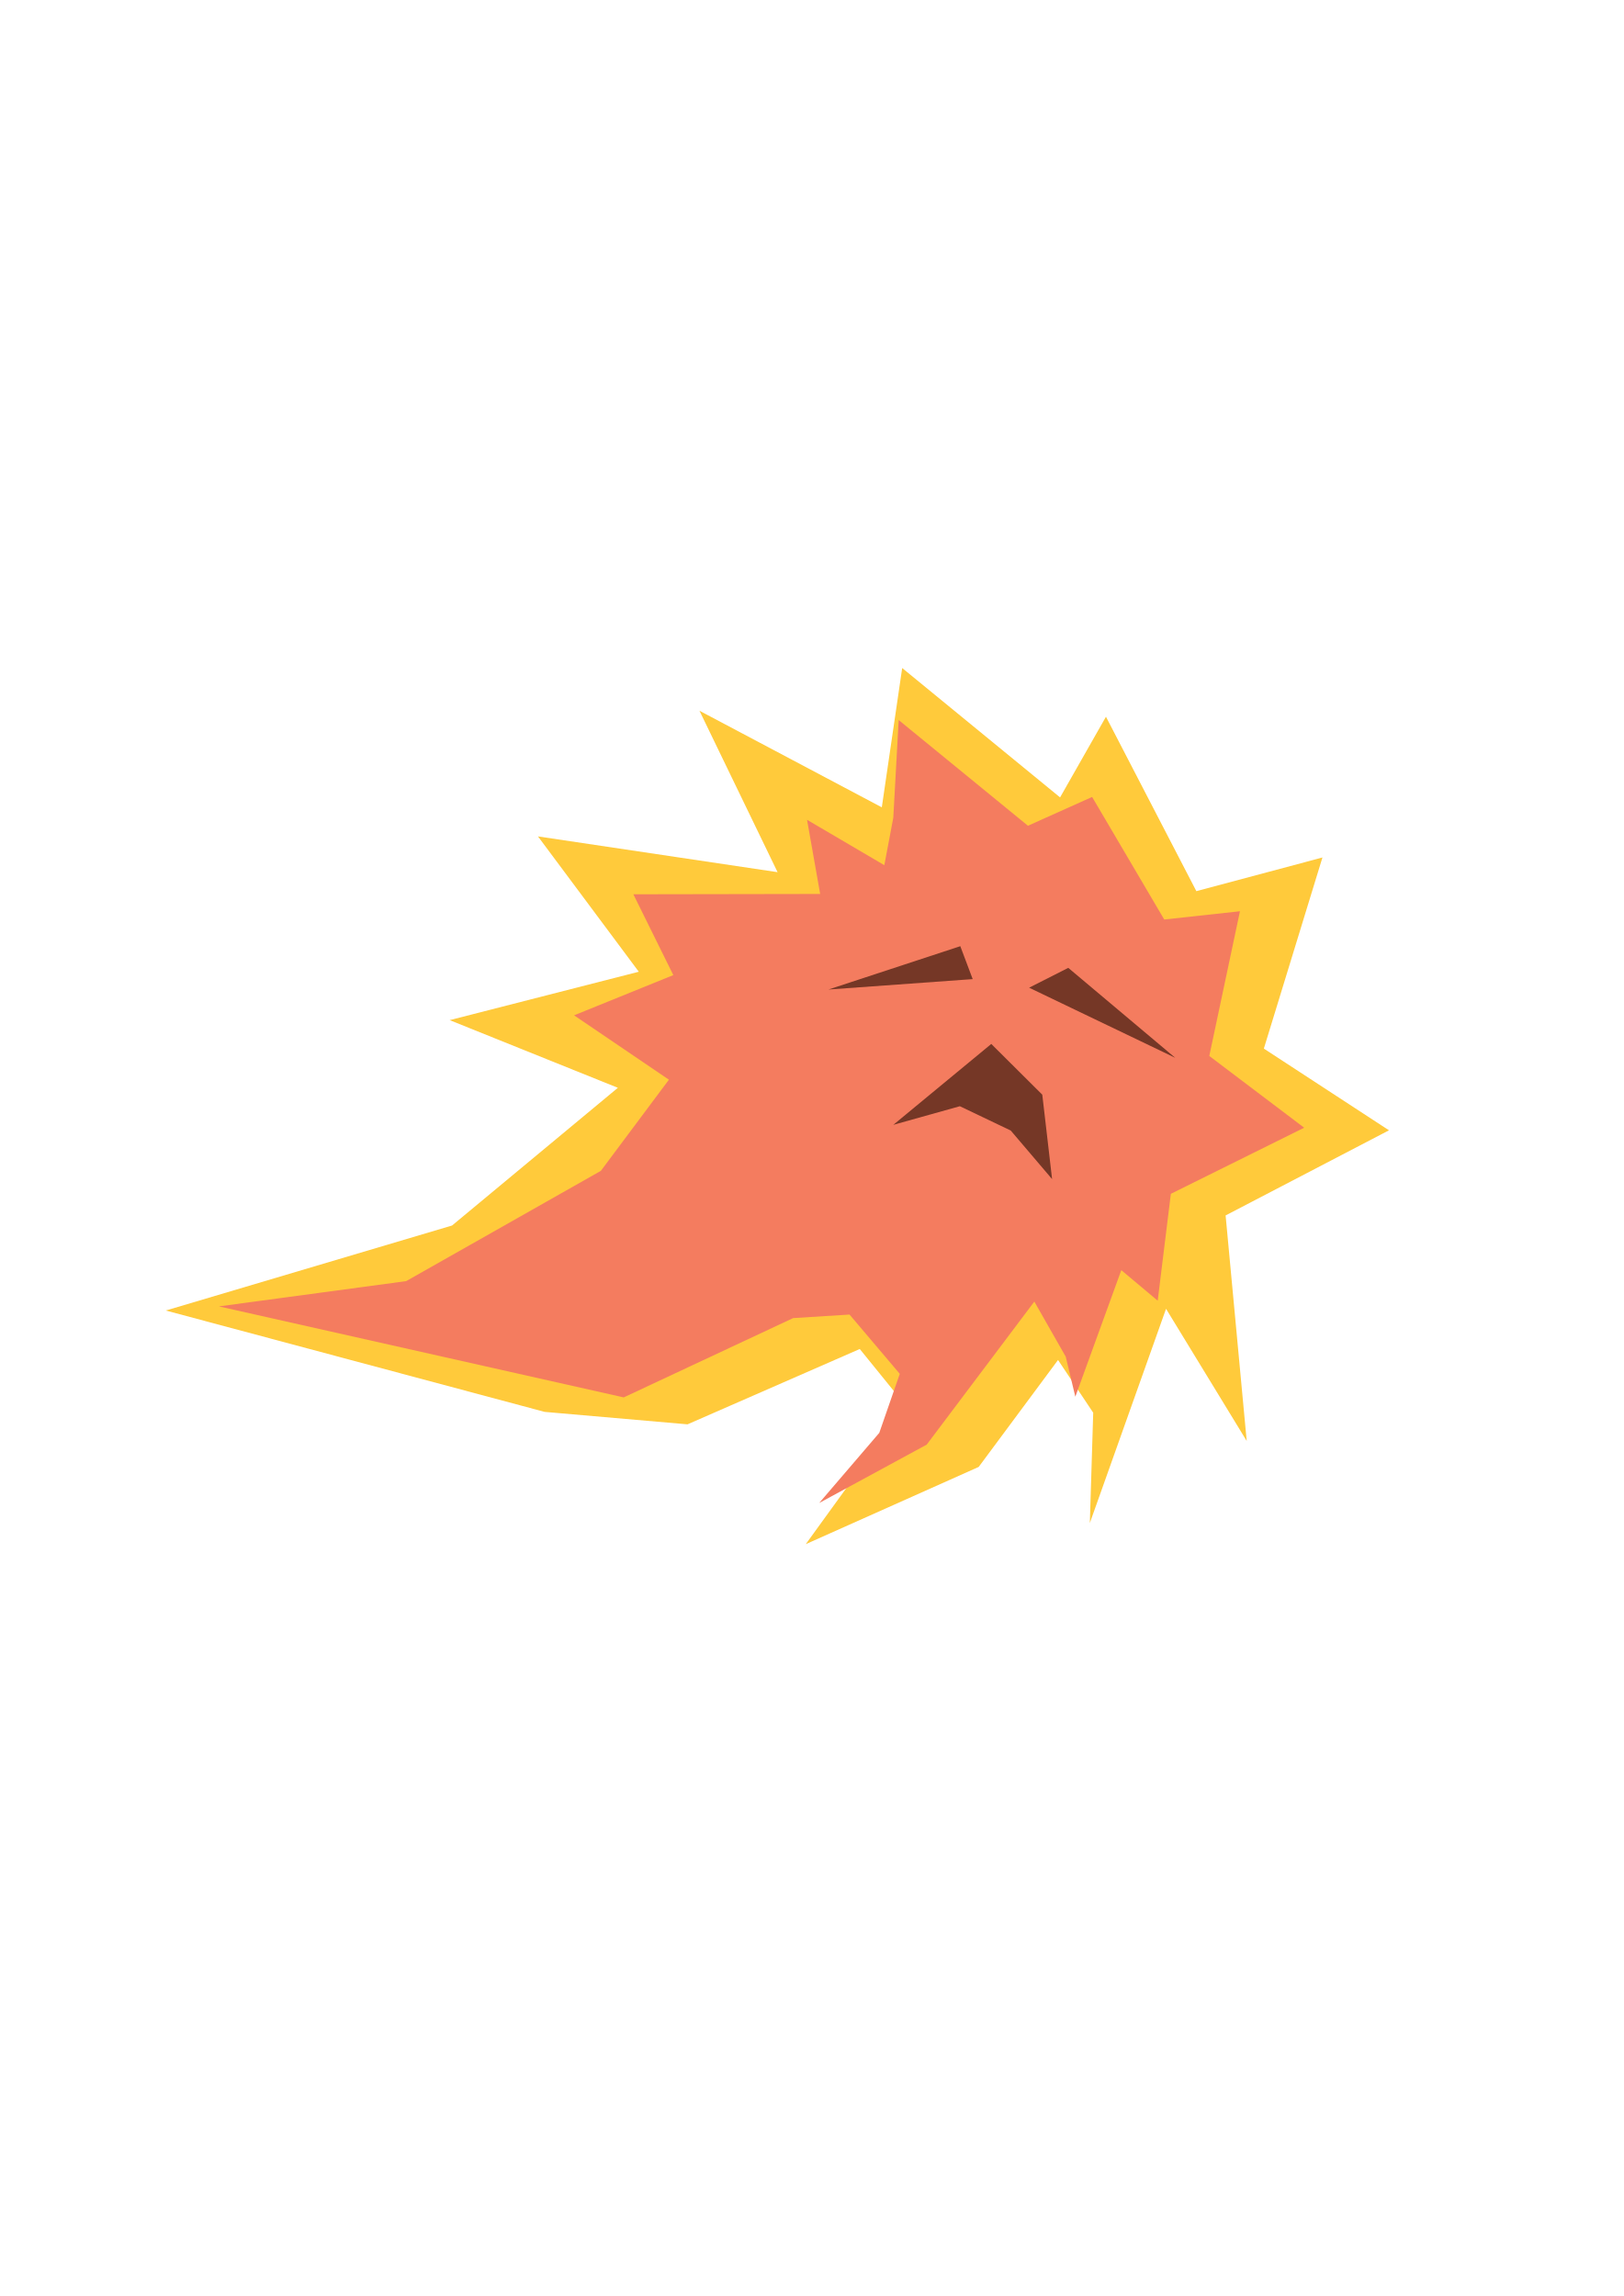
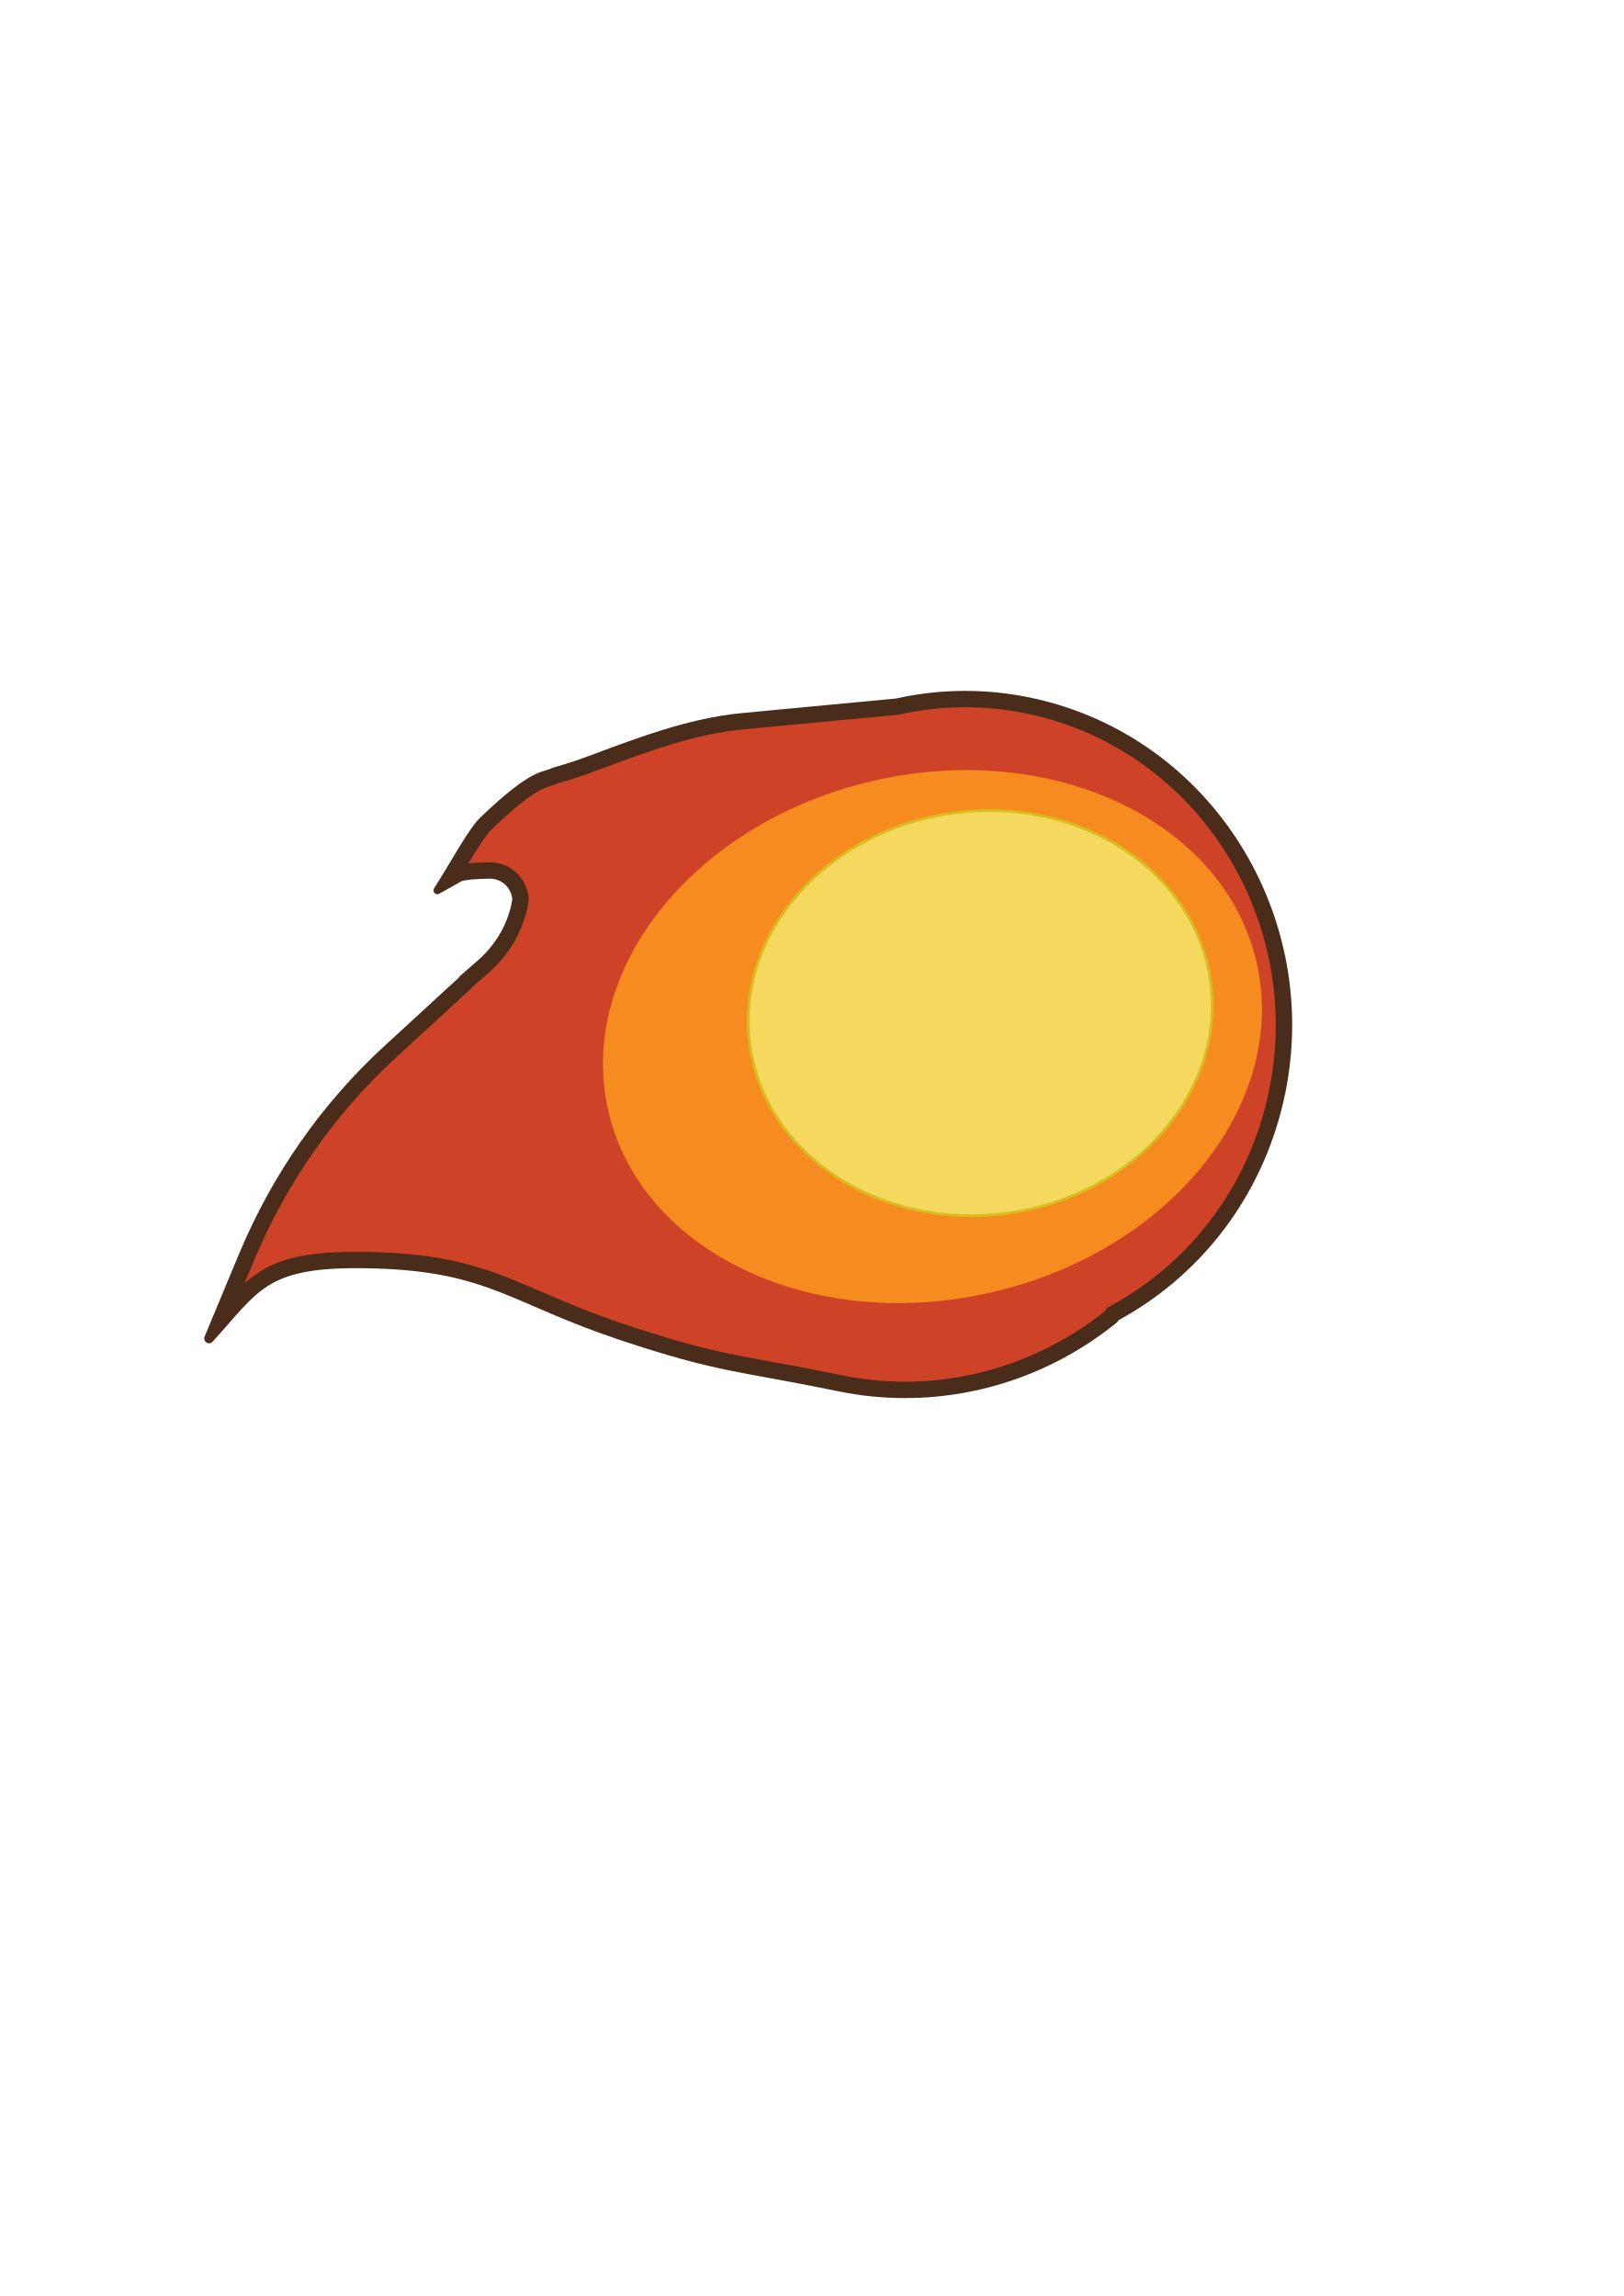
<svg xmlns="http://www.w3.org/2000/svg" version="1.1" id="Layer_1" x="0px" y="0px" viewBox="0 0 595.276 841.89" style="enable-background:new 0 0 595.276 841.89;" xml:space="preserve">
-   <polygon style="fill:#FFCA3B;" points="295.404,566.21 332.112,515.497 315.205,494.644 252.058,522.269 199.677,517.706   60.779,480.536 165.73,449.367 226.519,398.869 164.857,374.058 234.187,356.313 197.231,306.693 285.071,319.806   256.44,260.616 323.284,296.027 330.757,244.953 388.642,292.389 405.463,262.806 438.604,326.77 484.83,314.418   463.35,384.498 509.227,414.459 449.327,445.672 457.062,528.365 427.491,479.908 399.552,558.46 400.788,518.009   387.893,498.672 358.8,537.891 " />
-   <polygon style="fill:#F47C5F;" points="376.866,302.782 329.473,264.027 327.496,299.841 324.208,317.238 295.872,300.599   300.687,327.796 232.199,327.915 246.845,357.544 210.467,372.297 245.235,395.901 220.285,429.322 148.905,469.76   80.245,479.022 228.664,512.394 290.772,483.318 311.455,482.018 329.869,503.755 322.358,525.395 300.327,551.114   339.738,529.719 379.202,477.262 390.719,497.471 394.231,512.138 411.088,465.734 424.432,476.931 429.255,437.746   478.131,413.506 443.348,387.199 454.588,334.135 426.829,337.162 400.387,292.224 " />
-   <polygon style="fill:#753726;" points="303.727,362.833 352.062,346.945 356.607,359.02 " />
-   <polygon style="fill:#753726;" points="391.646,354.889 377.291,362.164 430.858,387.873 " />
-   <polygon style="fill:#753726;" points="370.552,414.541 351.898,405.625 327.5,412.452 363.42,382.788 382.118,401.393   385.714,432.353 " />
+   <g>
+     <path style="fill:#CE4327;" d="M331.813,509.638c-8.06,0-16.155-0.827-24.061-2.46   c-10.53-2.174-18.506-3.629-25.544-4.912c-17.485-3.189-28.039-5.115-54.278-13.872   c-12.723-4.247-22.257-8.366-30.67-12.002c-17.212-7.438-30.807-13.312-58.631-14.243   c-2.827-0.095-5.509-0.143-7.975-0.143c-30.442,0-37.101,7.627-49.19,21.473   c-0.285,0.327-0.571,0.655-0.86,0.985l9.827-23.592c11.852-28.453,30.003-54.417,52.491-75.085l27.015-24.83   c0.322-0.296,0.615-0.624,0.874-0.978l6.467-5.656c6.5-5.685,11.137-13.39,13.057-21.696   c0.449-1.946,0.633-3.256,0.306-4.334c-1.04-5.264-5.578-9.073-10.9-9.099l-0.329-0.001   c-0.38,0-9.353,0.016-11.766,1.369l-2.697,1.511c0.785-1.295,1.592-2.644,2.417-4.025   c3.794-6.342,8.094-13.53,10.702-16.032c14.868-14.261,19.829-15.754,22.794-16.645   c0.87-0.262,1.767-0.532,2.718-1c0.093-0.027,0.213-0.062,0.356-0.104c1.745-0.51,7.056-2.064,11.153-3.581   l4.106-1.525c17.168-6.386,34.919-12.989,53.244-14.72l56.329-5.327c0.061-0.006,0.288-0.038,0.288-0.038   l0.106-0.023c8.107-1.808,16.418-2.725,24.7-2.725c10.134,0,20.286,1.369,30.172,4.069   c62.228,16.995,99.333,82.633,82.711,146.319c-8.337,31.94-29.491,59.165-58.039,74.694l-0.733,0.399l-0.422,0.72   c-0.053,0.092-0.11,0.163-0.165,0.208c-21.422,17.345-48.266,26.9-75.574,26.9   C331.812,509.638,331.815,509.638,331.813,509.638z" />
+     <path style="fill:#492C1A;" d="M353.864,259.329c9.867,0,19.752,1.333,29.381,3.963   c60.652,16.564,96.808,80.564,80.599,142.667c-4.155,15.918-11.348,30.431-21.381,43.134   c-9.684,12.262-21.523,22.249-35.188,29.683l-1.468,0.798l-0.646,1.105c-20.837,16.744-46.866,25.959-73.347,25.959   c-7.856,0-15.748-0.807-23.454-2.398c-10.566-2.181-18.561-3.64-25.614-4.926   c-17.354-3.166-27.828-5.076-53.864-13.766c-12.601-4.206-22.073-8.299-30.431-11.91   c-17.503-7.563-31.329-13.537-59.72-14.487c-2.859-0.096-5.577-0.144-8.078-0.144   c-22.104,0-32.03,3.618-40.999,11.54l3.549-8.521c11.686-28.055,29.582-53.654,51.752-74.031l27.016-24.83   c0.377-0.347,0.727-0.723,1.044-1.125l6.241-5.458c7.072-6.185,11.915-14.235,14.005-23.279   c0.454-1.963,0.804-3.884,0.3-5.721c-1.365-6.595-7.092-11.354-13.801-11.387l-0.345-0.001   c-2.051,0-4.978,0.067-7.659,0.373c3.1-5.145,6.461-10.533,8.392-12.386   c14.347-13.761,18.875-15.124,21.581-15.938c0.879-0.264,1.857-0.558,2.931-1.062   c0.039-0.011,0.08-0.023,0.123-0.036c1.77-0.518,7.156-2.093,11.351-3.646c1.37-0.507,2.739-1.016,4.108-1.526   c17.768-6.609,34.55-12.851,52.482-14.546l56.147-5.307l0.318-0.03l0.044-0.009   c0.045-0.005,0.089-0.011,0.134-0.018l0.227-0.033l0.224-0.05C337.71,260.221,345.801,259.329,353.864,259.329    M353.864,253.329c-8.613,0-17.105,0.957-25.353,2.796c-0.069,0.01-0.137,0.008-0.206,0.022l-56.147,5.307   c-20.166,1.906-39.065,9.369-58.108,16.419c-4.885,1.808-11.515,3.664-11.595,3.706   c-3.839,2.028-7.051-0.346-26.462,18.273c-4.309,4.133-11.585,17.791-16.821,25.815   c-0.669,1.026,0.136,2.238,1.158,2.238c0.222,0,0.455-0.057,0.684-0.186l8.099-4.539   c0.96-0.538,5.889-0.985,10.299-0.985c0.105,0,0.21,0,0.315,0.001c3.951,0.019,7.327,2.912,8.011,6.893   c0.171,0.303,0.016,1.388-0.325,2.864c-1.815,7.851-6.114,14.87-12.109,20.113l-6.754,5.907   c-0.179,0.287-0.395,0.549-0.643,0.776l-27.015,24.829c-22.962,21.104-41.13,47.092-53.23,76.141L75.03,490.046   c-0.557,1.337,0.505,2.516,1.644,2.516c0.44,0,0.891-0.176,1.265-0.586   c16.673-18.283,19.388-26.969,52.713-26.969c2.455,0,5.073,0.047,7.877,0.141   c40.558,1.357,49.288,13.02,88.452,26.092c36.966,12.338,43.298,11.265,80.165,18.877   c8.188,1.691,16.454,2.522,24.668,2.522c27.884,0,55.231-9.569,77.466-27.573v-0   c0.355-0.288,0.639-0.637,0.863-1.019c28.334-15.413,50.577-42.355,59.508-76.572   c17.063-65.373-20.914-132.517-84.824-149.971C374.48,254.678,364.087,253.329,353.864,253.329L353.864,253.329z" />
+   </g>
+   <ellipse transform="matrix(0.9749 -0.2227 0.2227 0.9749 -76.0618 85.6733)" style="fill:#F68B1F;" cx="341.844" cy="380.094" rx="121.908" ry="96.257" />
+   <ellipse transform="matrix(0.9904 -0.138 0.138 0.9904 -47.8352 53.1582)" style="fill:#F5D95F;stroke:#DABC20;stroke-miterlimit:10;" cx="359.387" cy="371.502" rx="85.256" ry="74.059" />
</svg>
